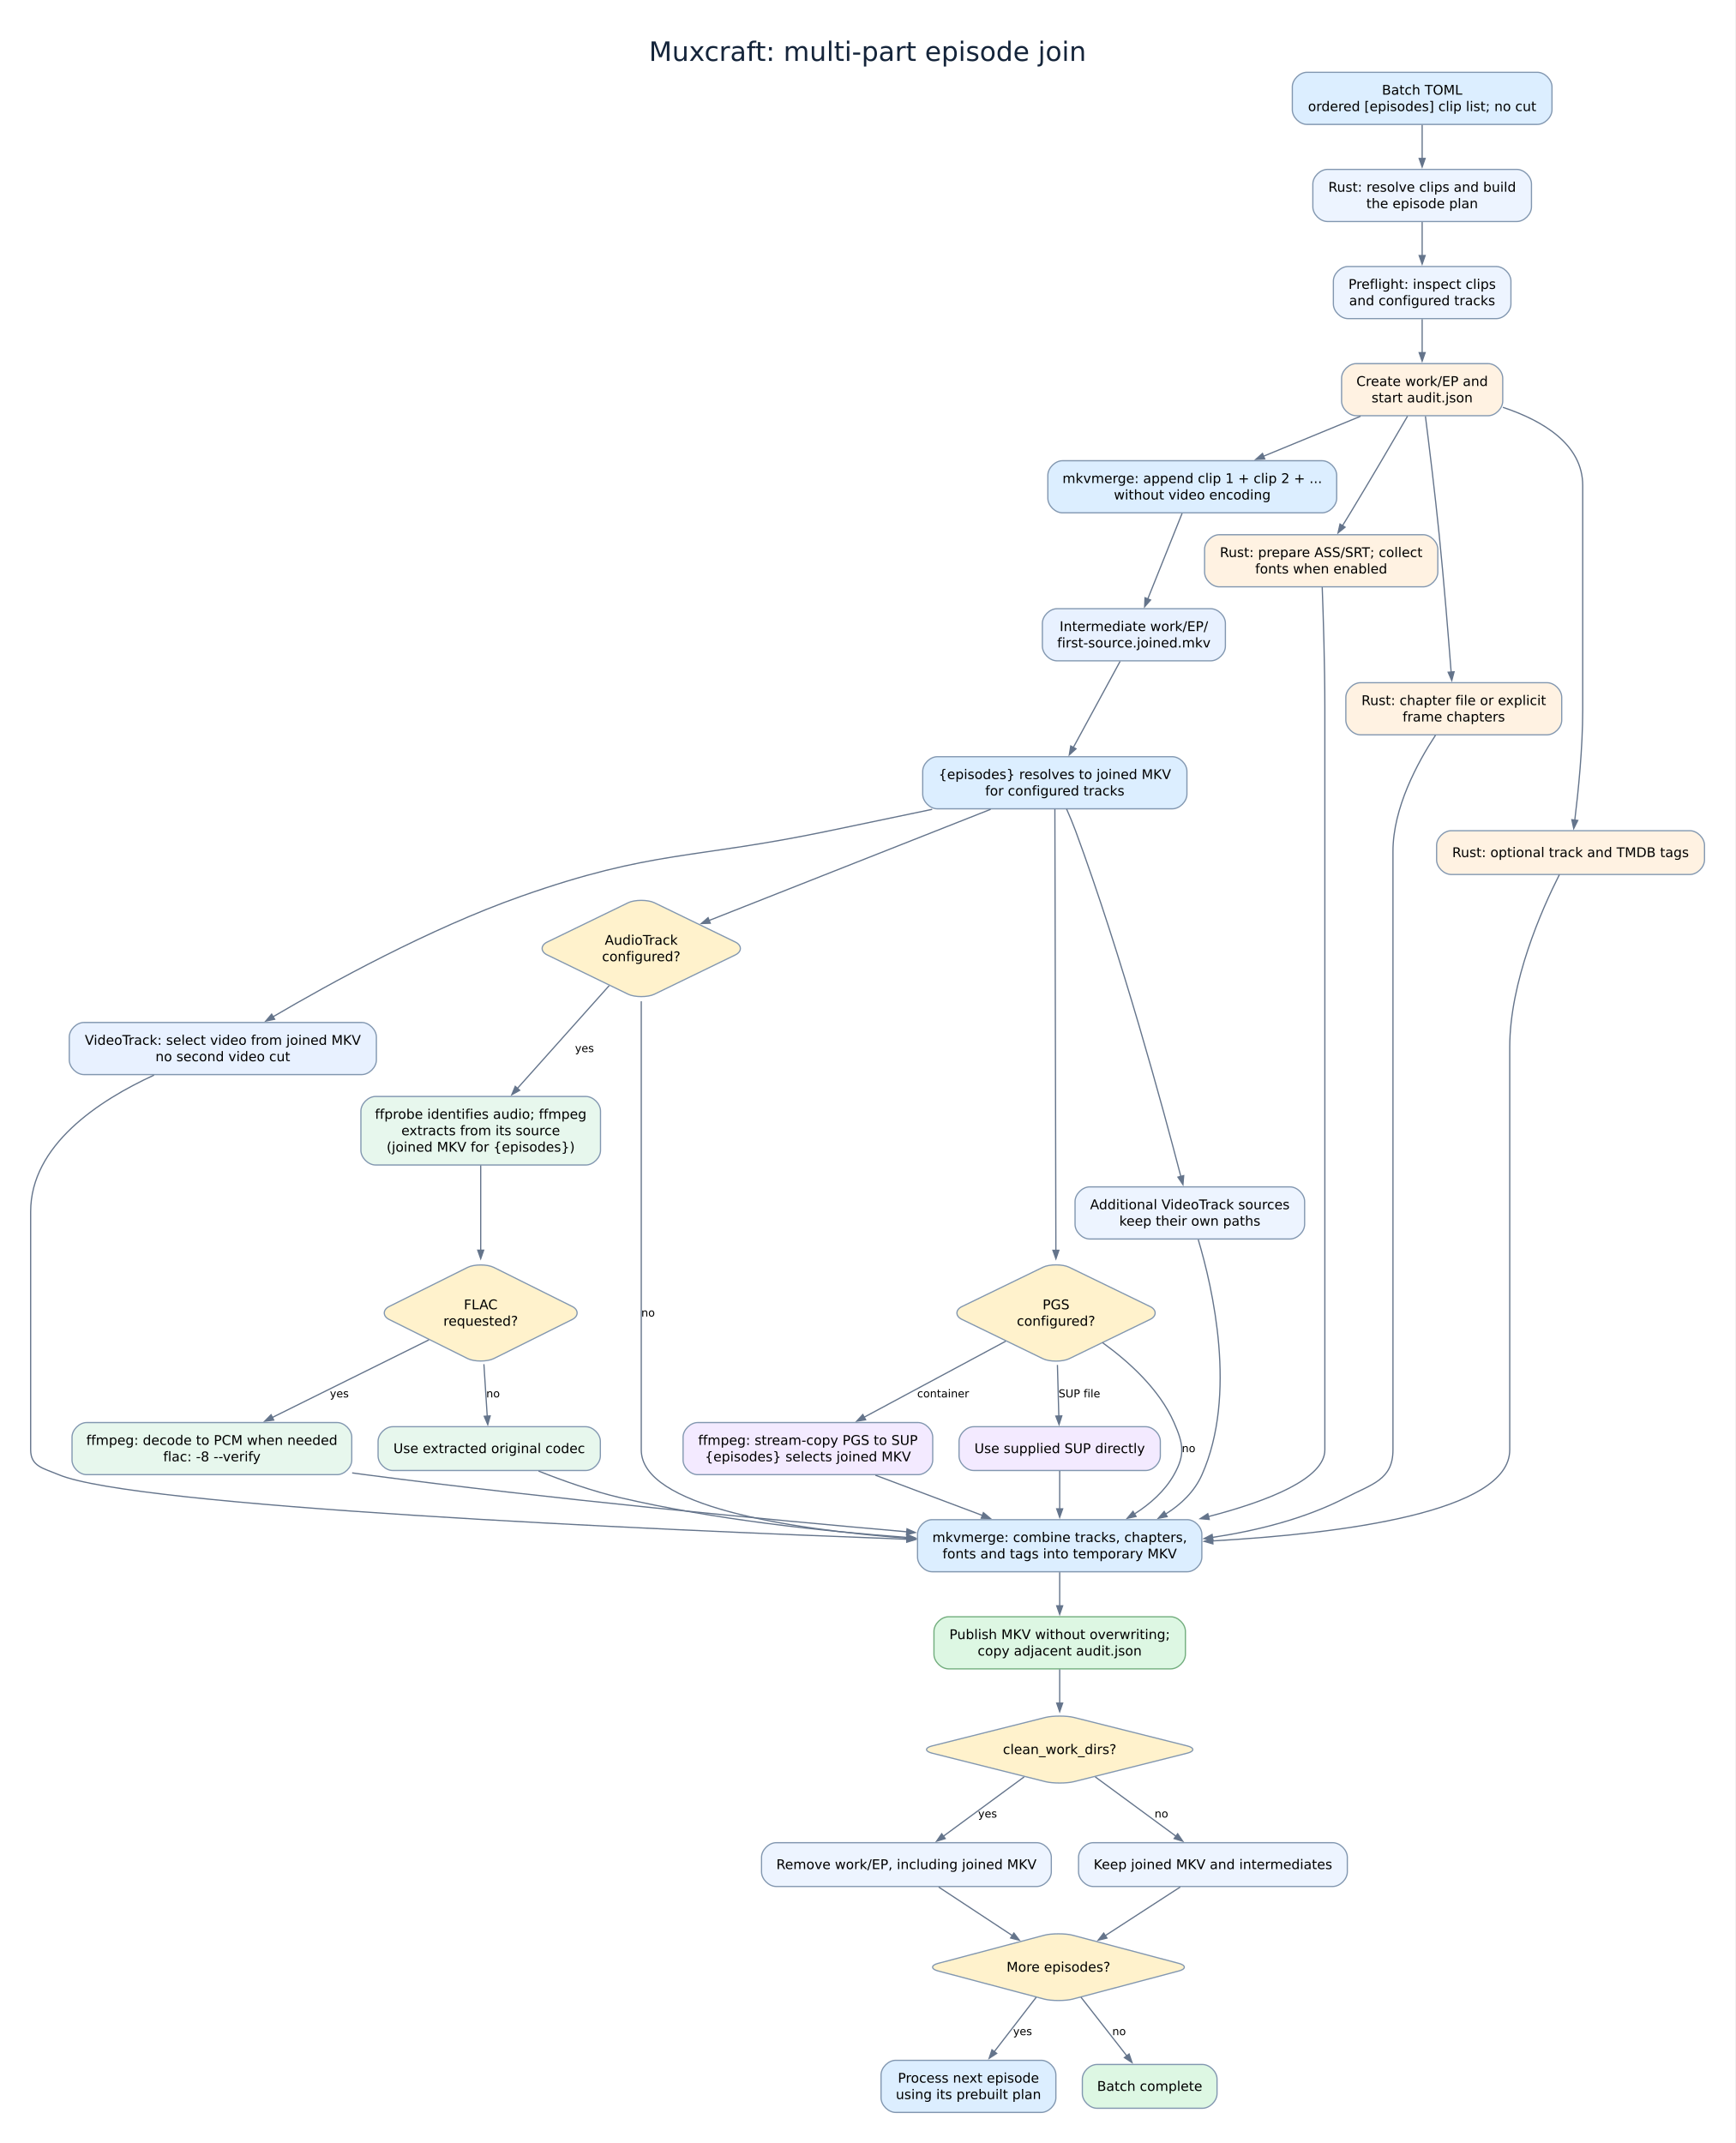
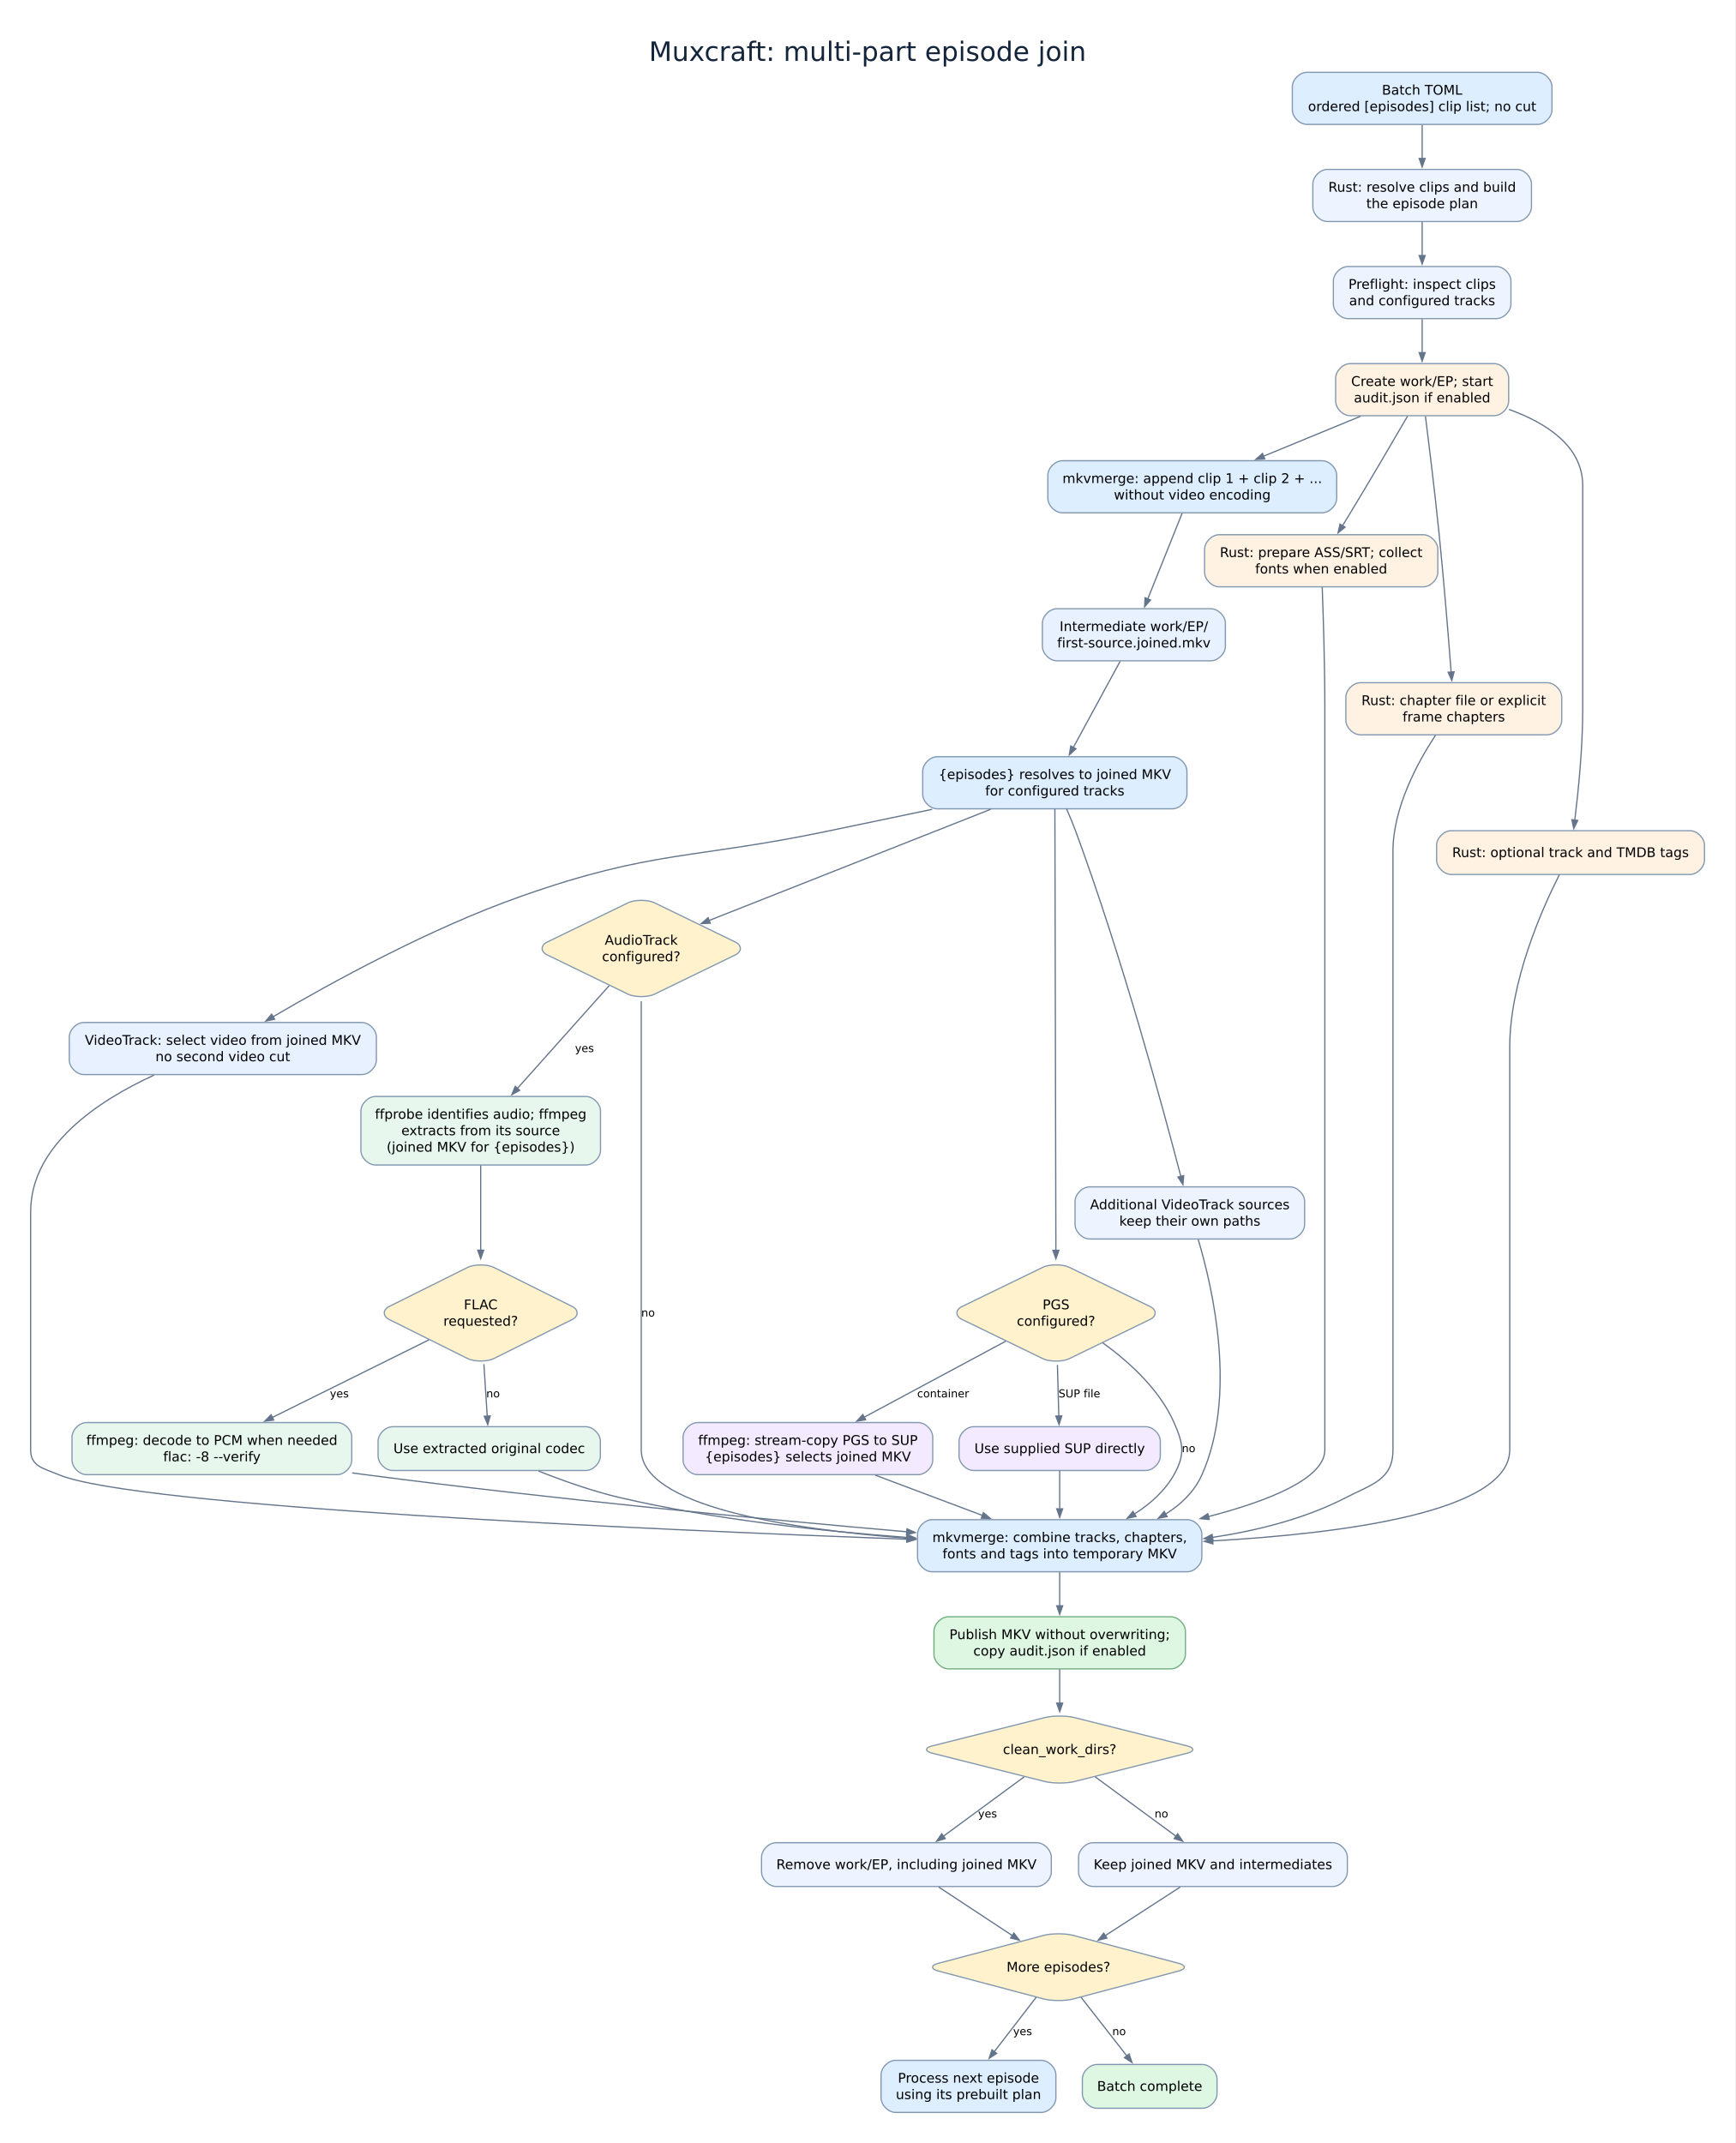
<svg xmlns="http://www.w3.org/2000/svg" width="1427pt" height="1762pt" viewBox="0.00 0.00 1427.00 1762.00">
  <g id="graph0" class="graph" transform="scale(1 1) rotate(0) translate(25.2 1736.86)">
    <polygon fill="white" stroke="none" points="-25.2,25.2 -25.2,-1736.86 1401.32,-1736.86 1401.32,25.2 -25.2,25.2" />
    <text xml:space="preserve" text-anchor="middle" x="688.06" y="-1686.76" font-family="DejaVu Sans" font-size="22.00" fill="#14243a">Muxcraft: multi-part episode join</text>
    <g id="node1" class="node">
      <path fill="#dceeff" stroke="#8297b0" d="M1238.74,-1677.41C1238.74,-1677.41 1049.26,-1677.41 1049.26,-1677.41 1043.26,-1677.41 1037.26,-1671.41 1037.26,-1665.41 1037.26,-1665.41 1037.26,-1646.57 1037.26,-1646.57 1037.26,-1640.57 1043.26,-1634.57 1049.26,-1634.57 1049.26,-1634.57 1238.74,-1634.57 1238.74,-1634.57 1244.74,-1634.57 1250.74,-1640.57 1250.74,-1646.57 1250.74,-1646.57 1250.74,-1665.41 1250.74,-1665.41 1250.74,-1671.41 1244.74,-1677.41 1238.74,-1677.41" />
      <text xml:space="preserve" text-anchor="middle" x="1144" y="-1659.04" font-family="DejaVu Sans" font-size="11.00">Batch TOML</text>
      <text xml:space="preserve" text-anchor="middle" x="1144" y="-1645.54" font-family="DejaVu Sans" font-size="11.00">ordered [episodes] clip list; no cut</text>
    </g>
    <g id="node2" class="node">
      <path fill="#edf4ff" stroke="#8297b0" d="M1221.87,-1597.57C1221.87,-1597.57 1066.13,-1597.57 1066.13,-1597.57 1060.13,-1597.57 1054.13,-1591.57 1054.13,-1585.57 1054.13,-1585.57 1054.13,-1566.73 1054.13,-1566.73 1054.13,-1560.73 1060.13,-1554.73 1066.13,-1554.73 1066.13,-1554.73 1221.87,-1554.73 1221.87,-1554.73 1227.87,-1554.73 1233.87,-1560.73 1233.87,-1566.73 1233.87,-1566.73 1233.87,-1585.57 1233.87,-1585.57 1233.87,-1591.57 1227.87,-1597.57 1221.87,-1597.57" />
      <text xml:space="preserve" text-anchor="middle" x="1144" y="-1579.2" font-family="DejaVu Sans" font-size="11.00">Rust: resolve clips and build</text>
      <text xml:space="preserve" text-anchor="middle" x="1144" y="-1565.7" font-family="DejaVu Sans" font-size="11.00">the episode plan</text>
    </g>
    <g id="edge1" class="edge">
      <path fill="none" stroke="#64748b" d="M1144,-1634.13C1144,-1625.67 1144,-1615.74 1144,-1606.56" />
      <polygon fill="#64748b" stroke="#64748b" points="1146.45,-1606.58 1144,-1599.58 1141.55,-1606.58 1146.45,-1606.58" />
    </g>
    <g id="node3" class="node">
      <path fill="#edf4ff" stroke="#8297b0" d="M1204.99,-1517.73C1204.99,-1517.73 1083.01,-1517.73 1083.01,-1517.73 1077.01,-1517.73 1071.01,-1511.73 1071.01,-1505.73 1071.01,-1505.73 1071.01,-1486.89 1071.01,-1486.89 1071.01,-1480.89 1077.01,-1474.89 1083.01,-1474.89 1083.01,-1474.89 1204.99,-1474.89 1204.99,-1474.89 1210.99,-1474.89 1216.99,-1480.89 1216.99,-1486.89 1216.99,-1486.89 1216.99,-1505.73 1216.99,-1505.73 1216.99,-1511.73 1210.99,-1517.73 1204.99,-1517.73" />
      <text xml:space="preserve" text-anchor="middle" x="1144" y="-1499.36" font-family="DejaVu Sans" font-size="11.00">Preflight: inspect clips</text>
      <text xml:space="preserve" text-anchor="middle" x="1144" y="-1485.86" font-family="DejaVu Sans" font-size="11.00">and configured tracks</text>
    </g>
    <g id="edge2" class="edge">
      <path fill="none" stroke="#64748b" d="M1144,-1554.29C1144,-1545.83 1144,-1535.9 1144,-1526.72" />
      <polygon fill="#64748b" stroke="#64748b" points="1146.45,-1526.74 1144,-1519.74 1141.55,-1526.74 1146.45,-1526.74" />
    </g>
    <g id="node4" class="node">
-       <path fill="#fff2e2" stroke="#8297b0" d="M1198.24,-1437.89C1198.24,-1437.89 1089.76,-1437.89 1089.76,-1437.89 1083.76,-1437.89 1077.76,-1431.89 1077.76,-1425.89 1077.76,-1425.89 1077.76,-1407.05 1077.76,-1407.05 1077.76,-1401.05 1083.76,-1395.05 1089.76,-1395.05 1089.76,-1395.05 1198.24,-1395.05 1198.24,-1395.05 1204.24,-1395.05 1210.24,-1401.05 1210.24,-1407.05 1210.24,-1407.05 1210.24,-1425.89 1210.24,-1425.89 1210.24,-1431.89 1204.24,-1437.89 1198.24,-1437.89" />
-       <text xml:space="preserve" text-anchor="middle" x="1144" y="-1419.52" font-family="DejaVu Sans" font-size="11.00">Create work/EP and</text>
-       <text xml:space="preserve" text-anchor="middle" x="1144" y="-1406.02" font-family="DejaVu Sans" font-size="11.00">start audit.json</text>
+       <path fill="#fff2e2" stroke="#8297b0" d="M1203.12,-1437.89C1203.12,-1437.89 1084.88,-1437.89 1084.88,-1437.89 1078.88,-1437.89 1072.88,-1431.89 1072.88,-1425.89 1072.88,-1425.89 1072.88,-1407.05 1072.88,-1407.05 1072.88,-1401.05 1078.88,-1395.05 1084.88,-1395.05 1084.88,-1395.05 1203.12,-1395.05 1203.12,-1395.05 1209.12,-1395.05 1215.12,-1401.05 1215.12,-1407.05 1215.12,-1407.05 1215.12,-1425.89 1215.12,-1425.89 1215.12,-1431.89 1209.12,-1437.89 1203.12,-1437.89" />
+       <text xml:space="preserve" text-anchor="middle" x="1144" y="-1419.52" font-family="DejaVu Sans" font-size="11.00">Create work/EP; start</text>
+       <text xml:space="preserve" text-anchor="middle" x="1144" y="-1406.02" font-family="DejaVu Sans" font-size="11.00">audit.json if enabled</text>
    </g>
    <g id="edge3" class="edge">
      <path fill="none" stroke="#64748b" d="M1144,-1474.45C1144,-1465.99 1144,-1456.06 1144,-1446.88" />
      <polygon fill="#64748b" stroke="#64748b" points="1146.45,-1446.9 1144,-1439.9 1141.55,-1446.9 1146.45,-1446.9" />
    </g>
    <g id="node5" class="node">
      <path fill="#dceeff" stroke="#8297b0" d="M1061.74,-1358.05C1061.74,-1358.05 848.26,-1358.05 848.26,-1358.05 842.26,-1358.05 836.26,-1352.05 836.26,-1346.05 836.26,-1346.05 836.26,-1327.21 836.26,-1327.21 836.26,-1321.21 842.26,-1315.21 848.26,-1315.21 848.26,-1315.21 1061.74,-1315.21 1061.74,-1315.21 1067.74,-1315.21 1073.74,-1321.21 1073.74,-1327.21 1073.74,-1327.21 1073.74,-1346.05 1073.74,-1346.05 1073.74,-1352.05 1067.74,-1358.05 1061.74,-1358.05" />
      <text xml:space="preserve" text-anchor="middle" x="955" y="-1339.68" font-family="DejaVu Sans" font-size="11.00">mkvmerge: append clip 1 + clip 2 + ...</text>
      <text xml:space="preserve" text-anchor="middle" x="955" y="-1326.18" font-family="DejaVu Sans" font-size="11.00">without video encoding</text>
    </g>
    <g id="edge4" class="edge">
      <path fill="none" stroke="#64748b" d="M1093.35,-1394.61C1068.78,-1384.49 1039.12,-1372.27 1013.57,-1361.75" />
      <polygon fill="#64748b" stroke="#64748b" points="1014.59,-1359.52 1007.19,-1359.12 1012.73,-1364.05 1014.59,-1359.52" />
    </g>
    <g id="node18" class="node">
      <path fill="#fff2e2" stroke="#8297b0" d="M1144.87,-1297.21C1144.87,-1297.21 977.13,-1297.21 977.13,-1297.21 971.13,-1297.21 965.13,-1291.21 965.13,-1285.21 965.13,-1285.21 965.13,-1266.37 965.13,-1266.37 965.13,-1260.37 971.13,-1254.37 977.13,-1254.37 977.13,-1254.37 1144.87,-1254.37 1144.87,-1254.37 1150.87,-1254.37 1156.87,-1260.37 1156.87,-1266.37 1156.87,-1266.37 1156.87,-1285.21 1156.87,-1285.21 1156.87,-1291.21 1150.87,-1297.21 1144.87,-1297.21" />
      <text xml:space="preserve" text-anchor="middle" x="1061" y="-1278.84" font-family="DejaVu Sans" font-size="11.00">Rust: prepare ASS/SRT; collect</text>
      <text xml:space="preserve" text-anchor="middle" x="1061" y="-1265.34" font-family="DejaVu Sans" font-size="11.00">fonts when enabled</text>
    </g>
    <g id="edge17" class="edge">
      <path fill="none" stroke="#64748b" d="M1131.96,-1394.64C1120.14,-1374.29 1101.55,-1342.5 1085,-1315.21 1082.92,-1311.78 1080.71,-1308.18 1078.51,-1304.63" />
      <polygon fill="#64748b" stroke="#64748b" points="1080.63,-1303.4 1074.85,-1298.75 1076.47,-1305.99 1080.63,-1303.4" />
    </g>
    <g id="node19" class="node">
      <path fill="#fff2e2" stroke="#8297b0" d="M1246.74,-1175.53C1246.74,-1175.53 1093.26,-1175.53 1093.26,-1175.53 1087.26,-1175.53 1081.26,-1169.53 1081.26,-1163.53 1081.26,-1163.53 1081.26,-1144.69 1081.26,-1144.69 1081.26,-1138.69 1087.26,-1132.69 1093.26,-1132.69 1093.26,-1132.69 1246.74,-1132.69 1246.74,-1132.69 1252.74,-1132.69 1258.74,-1138.69 1258.74,-1144.69 1258.74,-1144.69 1258.74,-1163.53 1258.74,-1163.53 1258.74,-1169.53 1252.74,-1175.53 1246.74,-1175.53" />
      <text xml:space="preserve" text-anchor="middle" x="1170" y="-1157.16" font-family="DejaVu Sans" font-size="11.00">Rust: chapter file or explicit</text>
      <text xml:space="preserve" text-anchor="middle" x="1170" y="-1143.66" font-family="DejaVu Sans" font-size="11.00">frame chapters</text>
    </g>
    <g id="edge18" class="edge">
      <path fill="none" stroke="#64748b" d="M1146.69,-1394.56C1149.68,-1370.94 1154.54,-1331.35 1158,-1297.21 1161.96,-1258.15 1165.62,-1212.95 1167.83,-1184.21" />
      <polygon fill="#64748b" stroke="#64748b" points="1170.26,-1184.51 1168.35,-1177.35 1165.38,-1184.14 1170.26,-1184.51" />
    </g>
    <g id="node20" class="node">
      <path fill="#fff2e2" stroke="#8297b0" d="M1364.12,-1053.85C1364.12,-1053.85 1167.88,-1053.85 1167.88,-1053.85 1161.88,-1053.85 1155.88,-1047.85 1155.88,-1041.85 1155.88,-1041.85 1155.88,-1029.85 1155.88,-1029.85 1155.88,-1023.85 1161.88,-1017.85 1167.88,-1017.85 1167.88,-1017.85 1364.12,-1017.85 1364.12,-1017.85 1370.12,-1017.85 1376.12,-1023.85 1376.12,-1029.85 1376.12,-1029.85 1376.12,-1041.85 1376.12,-1041.85 1376.12,-1047.85 1370.12,-1053.85 1364.12,-1053.85" />
      <text xml:space="preserve" text-anchor="middle" x="1266" y="-1032.15" font-family="DejaVu Sans" font-size="11.00">Rust: optional track and TMDB tags</text>
    </g>
    <g id="edge19" class="edge">
-       <path fill="none" stroke="#64748b" d="M1210.39,-1401.96C1243.26,-1390.99 1276,-1371.55 1276,-1337.63 1276,-1337.63 1276,-1337.63 1276,-1153.11 1276,-1121.85 1272.37,-1086.04 1269.48,-1062.52" />
+       <path fill="none" stroke="#64748b" d="M1215.41,-1400.22C1246.51,-1388.97 1276,-1369.82 1276,-1337.63 1276,-1337.63 1276,-1337.63 1276,-1153.11 1276,-1121.85 1272.37,-1086.04 1269.48,-1062.52" />
      <polygon fill="#64748b" stroke="#64748b" points="1271.92,-1062.28 1268.61,-1055.64 1267.06,-1062.9 1271.92,-1062.28" />
    </g>
    <g id="node6" class="node">
      <path fill="#e8f1ff" stroke="#8297b0" d="M970.24,-1236.37C970.24,-1236.37 843.76,-1236.37 843.76,-1236.37 837.76,-1236.37 831.76,-1230.37 831.76,-1224.37 831.76,-1224.37 831.76,-1205.53 831.76,-1205.53 831.76,-1199.53 837.76,-1193.53 843.76,-1193.53 843.76,-1193.53 970.24,-1193.53 970.24,-1193.53 976.24,-1193.53 982.24,-1199.53 982.24,-1205.53 982.24,-1205.53 982.24,-1224.37 982.24,-1224.37 982.24,-1230.37 976.24,-1236.37 970.24,-1236.37" />
      <text xml:space="preserve" text-anchor="middle" x="907" y="-1218" font-family="DejaVu Sans" font-size="11.00">Intermediate work/EP/</text>
      <text xml:space="preserve" text-anchor="middle" x="907" y="-1204.5" font-family="DejaVu Sans" font-size="11.00">first-source.joined.mkv</text>
    </g>
    <g id="edge5" class="edge">
      <path fill="none" stroke="#64748b" d="M946.64,-1314.78C938.83,-1295.31 927.1,-1266.06 918.43,-1244.44" />
      <polygon fill="#64748b" stroke="#64748b" points="920.71,-1243.55 915.83,-1237.96 916.16,-1245.37 920.71,-1243.55" />
    </g>
    <g id="node7" class="node">
      <path fill="#dceeff" stroke="#8297b0" d="M938.62,-1114.69C938.62,-1114.69 745.38,-1114.69 745.38,-1114.69 739.38,-1114.69 733.38,-1108.69 733.38,-1102.69 733.38,-1102.69 733.38,-1083.85 733.38,-1083.85 733.38,-1077.85 739.38,-1071.85 745.38,-1071.85 745.38,-1071.85 938.62,-1071.85 938.62,-1071.85 944.62,-1071.85 950.62,-1077.85 950.62,-1083.85 950.62,-1083.85 950.62,-1102.69 950.62,-1102.69 950.62,-1108.69 944.62,-1114.69 938.62,-1114.69" />
      <text xml:space="preserve" text-anchor="middle" x="842" y="-1096.32" font-family="DejaVu Sans" font-size="11.00">{episodes} resolves to joined MKV</text>
      <text xml:space="preserve" text-anchor="middle" x="842" y="-1082.82" font-family="DejaVu Sans" font-size="11.00">for configured tracks</text>
    </g>
    <g id="edge6" class="edge">
      <path fill="none" stroke="#64748b" d="M895.68,-1193.1C885.01,-1173.45 868.94,-1143.87 857.16,-1122.19" />
      <polygon fill="#64748b" stroke="#64748b" points="859.41,-1121.19 853.91,-1116.21 855.1,-1123.53 859.41,-1121.19" />
    </g>
    <g id="node8" class="node">
      <path fill="#e8f1ff" stroke="#8297b0" d="M272.24,-896.17C272.24,-896.17 43.76,-896.17 43.76,-896.17 37.76,-896.17 31.76,-890.17 31.76,-884.17 31.76,-884.17 31.76,-865.33 31.76,-865.33 31.76,-859.33 37.76,-853.33 43.76,-853.33 43.76,-853.33 272.24,-853.33 272.24,-853.33 278.24,-853.33 284.24,-859.33 284.24,-865.33 284.24,-865.33 284.24,-884.17 284.24,-884.17 284.24,-890.17 278.24,-896.17 272.24,-896.17" />
      <text xml:space="preserve" text-anchor="middle" x="158" y="-877.8" font-family="DejaVu Sans" font-size="11.00">VideoTrack: select video from joined MKV</text>
      <text xml:space="preserve" text-anchor="middle" x="158" y="-864.3" font-family="DejaVu Sans" font-size="11.00">no second video cut</text>
    </g>
    <g id="edge7" class="edge">
      <path fill="none" stroke="#64748b" d="M741.17,-1071.42C713.85,-1065.75 684.29,-1059.58 657,-1053.85 544.05,-1030.12 511.84,-1038.25 403,-999.85 327.94,-973.37 246.6,-928.66 199.08,-900.75" />
      <polygon fill="#64748b" stroke="#64748b" points="200.61,-898.81 193.34,-897.36 198.12,-903.03 200.61,-898.81" />
    </g>
    <g id="node9" class="node">
      <path fill="#fff2cc" stroke="#8297b0" d="M491.21,-994.61C491.21,-994.61 424.56,-962.25 424.56,-962.25 419.17,-959.63 419.17,-954.39 424.56,-951.77 424.56,-951.77 491.21,-919.41 491.21,-919.41 496.6,-916.79 507.4,-916.79 512.79,-919.41 512.79,-919.41 579.44,-951.77 579.44,-951.77 584.83,-954.39 584.83,-959.63 579.44,-962.25 579.44,-962.25 512.79,-994.61 512.79,-994.61 507.4,-997.23 496.6,-997.23 491.21,-994.61" />
      <text xml:space="preserve" text-anchor="middle" x="502" y="-960.06" font-family="DejaVu Sans" font-size="11.00">AudioTrack</text>
      <text xml:space="preserve" text-anchor="middle" x="502" y="-946.56" font-family="DejaVu Sans" font-size="11.00">configured?</text>
    </g>
    <g id="edge8" class="edge">
      <path fill="none" stroke="#64748b" d="M789.25,-1071.44C726.34,-1046.6 621.65,-1005.26 557.54,-979.94" />
      <polygon fill="#64748b" stroke="#64748b" points="558.74,-977.78 551.33,-977.49 556.94,-982.34 558.74,-977.78" />
    </g>
    <g id="node14" class="node">
      <path fill="#fff2cc" stroke="#8297b0" d="M832.21,-694.91C832.21,-694.91 765.56,-662.55 765.56,-662.55 760.17,-659.93 760.17,-654.69 765.56,-652.07 765.56,-652.07 832.21,-619.71 832.21,-619.71 837.6,-617.09 848.4,-617.09 853.79,-619.71 853.79,-619.71 920.44,-652.07 920.44,-652.07 925.83,-654.69 925.83,-659.93 920.44,-662.55 920.44,-662.55 853.79,-694.91 853.79,-694.91 848.4,-697.53 837.6,-697.53 832.21,-694.91" />
      <text xml:space="preserve" text-anchor="middle" x="843" y="-660.36" font-family="DejaVu Sans" font-size="11.00">PGS</text>
      <text xml:space="preserve" text-anchor="middle" x="843" y="-646.86" font-family="DejaVu Sans" font-size="11.00">configured?</text>
    </g>
    <g id="edge13" class="edge">
      <path fill="none" stroke="#64748b" d="M842.05,-1071.63C842.2,-1006.47 842.66,-803.84 842.88,-708.66" />
      <polygon fill="#64748b" stroke="#64748b" points="845.33,-708.86 842.9,-701.86 840.43,-708.85 845.33,-708.86" />
    </g>
    <g id="node17" class="node">
      <path fill="#edf4ff" stroke="#8297b0" d="M1035.37,-760.99C1035.37,-760.99 870.63,-760.99 870.63,-760.99 864.63,-760.99 858.63,-754.99 858.63,-748.99 858.63,-748.99 858.63,-730.15 858.63,-730.15 858.63,-724.15 864.63,-718.15 870.63,-718.15 870.63,-718.15 1035.37,-718.15 1035.37,-718.15 1041.37,-718.15 1047.37,-724.15 1047.37,-730.15 1047.37,-730.15 1047.37,-748.99 1047.37,-748.99 1047.37,-754.99 1041.37,-760.99 1035.37,-760.99" />
      <text xml:space="preserve" text-anchor="middle" x="953" y="-742.62" font-family="DejaVu Sans" font-size="11.00">Additional VideoTrack sources</text>
      <text xml:space="preserve" text-anchor="middle" x="953" y="-729.12" font-family="DejaVu Sans" font-size="11.00">keep their own paths</text>
    </g>
    <g id="edge16" class="edge">
      <path fill="none" stroke="#64748b" d="M851.66,-1071.73C854.19,-1066 856.83,-1059.73 859,-1053.85 897.01,-951.01 931.16,-825.08 945.65,-769.4" />
      <polygon fill="#64748b" stroke="#64748b" points="947.96,-770.25 947.34,-762.86 943.21,-769.02 947.96,-770.25" />
    </g>
    <g id="node21" class="node">
      <path fill="#dceeff" stroke="#8297b0" d="M950.87,-487.38C950.87,-487.38 741.13,-487.38 741.13,-487.38 735.13,-487.38 729.13,-481.38 729.13,-475.38 729.13,-475.38 729.13,-456.54 729.13,-456.54 729.13,-450.54 735.13,-444.54 741.13,-444.54 741.13,-444.54 950.87,-444.54 950.87,-444.54 956.87,-444.54 962.87,-450.54 962.87,-456.54 962.87,-456.54 962.87,-475.38 962.87,-475.38 962.87,-481.38 956.87,-487.38 950.87,-487.38" />
      <text xml:space="preserve" text-anchor="middle" x="846" y="-469.01" font-family="DejaVu Sans" font-size="11.00">mkvmerge: combine tracks, chapters,</text>
      <text xml:space="preserve" text-anchor="middle" x="846" y="-455.51" font-family="DejaVu Sans" font-size="11.00">fonts and tags into temporary MKV</text>
    </g>
    <g id="edge20" class="edge">
      <path fill="none" stroke="#64748b" d="M101.4,-852.87C56.07,-832.07 0,-795.28 0,-740.57 0,-740.57 0,-740.57 0,-544.8 0,-531.13 10.4,-529.68 23,-524.38 85.5,-498.11 505.77,-479.29 720.39,-471.27" />
      <polygon fill="#64748b" stroke="#64748b" points="720.46,-473.72 727.36,-471.01 720.28,-468.82 720.46,-473.72" />
    </g>
    <g id="node10" class="node">
      <path fill="#e7f7ed" stroke="#8297b0" d="M456.49,-835.33C456.49,-835.33 283.51,-835.33 283.51,-835.33 277.51,-835.33 271.51,-829.33 271.51,-823.33 271.51,-823.33 271.51,-790.99 271.51,-790.99 271.51,-784.99 277.51,-778.99 283.51,-778.99 283.51,-778.99 456.49,-778.99 456.49,-778.99 462.49,-778.99 468.49,-784.99 468.49,-790.99 468.49,-790.99 468.49,-823.33 468.49,-823.33 468.49,-829.33 462.49,-835.33 456.49,-835.33" />
      <text xml:space="preserve" text-anchor="middle" x="370" y="-816.96" font-family="DejaVu Sans" font-size="11.00">ffprobe identifies audio; ffmpeg</text>
      <text xml:space="preserve" text-anchor="middle" x="370" y="-803.46" font-family="DejaVu Sans" font-size="11.00">extracts from its source</text>
      <text xml:space="preserve" text-anchor="middle" x="370" y="-789.96" font-family="DejaVu Sans" font-size="11.00">(joined MKV for {episodes})</text>
    </g>
    <g id="edge9" class="edge">
      <path fill="none" stroke="#64748b" d="M475.61,-926.45C453.83,-902.05 422.92,-867.43 400.16,-841.95" />
      <polygon fill="#64748b" stroke="#64748b" points="402.06,-840.39 395.57,-836.8 398.41,-843.66 402.06,-840.39" />
      <text xml:space="preserve" text-anchor="middle" x="455.32" y="-871.83" font-family="DejaVu Sans" font-size="9.00">yes</text>
    </g>
    <g id="edge21" class="edge">
      <path fill="none" stroke="#64748b" d="M502,-913.63C502,-884.07 502,-843.71 502,-808.16 502,-808.16 502,-808.16 502,-544.8 502,-498.42 622.46,-479.67 720.82,-472.1" />
      <polygon fill="#64748b" stroke="#64748b" points="720.75,-474.56 727.55,-471.6 720.39,-469.67 720.75,-474.56" />
      <text xml:space="preserve" text-anchor="middle" x="507.62" y="-654.39" font-family="DejaVu Sans" font-size="9.00">no</text>
    </g>
    <g id="node11" class="node">
      <path fill="#fff2cc" stroke="#8297b0" d="M359.26,-694.8C359.26,-694.8 294.76,-662.66 294.76,-662.66 289.39,-659.99 289.39,-654.63 294.76,-651.96 294.76,-651.96 359.26,-619.82 359.26,-619.82 364.63,-617.15 375.37,-617.15 380.74,-619.82 380.74,-619.82 445.24,-651.96 445.24,-651.96 450.61,-654.63 450.61,-659.99 445.24,-662.66 445.24,-662.66 380.74,-694.8 380.74,-694.8 375.37,-697.47 364.63,-697.47 359.26,-694.8" />
      <text xml:space="preserve" text-anchor="middle" x="370" y="-660.36" font-family="DejaVu Sans" font-size="11.00">FLAC</text>
      <text xml:space="preserve" text-anchor="middle" x="370" y="-646.86" font-family="DejaVu Sans" font-size="11.00">requested?</text>
    </g>
    <g id="edge10" class="edge">
      <path fill="none" stroke="#64748b" d="M370,-778.7C370,-759.14 370,-732.28 370,-708.89" />
      <polygon fill="#64748b" stroke="#64748b" points="372.45,-708.96 370,-701.96 367.55,-708.97 372.45,-708.96" />
    </g>
    <g id="node12" class="node">
      <path fill="#e7f7ed" stroke="#8297b0" d="M251.99,-567.22C251.99,-567.22 46.01,-567.22 46.01,-567.22 40.01,-567.22 34.01,-561.22 34.01,-555.22 34.01,-555.22 34.01,-536.38 34.01,-536.38 34.01,-530.38 40.01,-524.38 46.01,-524.38 46.01,-524.38 251.99,-524.38 251.99,-524.38 257.99,-524.38 263.99,-530.38 263.99,-536.38 263.99,-536.38 263.99,-555.22 263.99,-555.22 263.99,-561.22 257.99,-567.22 251.99,-567.22" />
      <text xml:space="preserve" text-anchor="middle" x="149" y="-548.85" font-family="DejaVu Sans" font-size="11.00">ffmpeg: decode to PCM when needed</text>
      <text xml:space="preserve" text-anchor="middle" x="149" y="-535.35" font-family="DejaVu Sans" font-size="11.00">flac: -8 --verify</text>
    </g>
    <g id="edge11" class="edge">
      <path fill="none" stroke="#64748b" d="M327.39,-635.2C290.58,-616.96 237.37,-590.59 198.65,-571.4" />
      <polygon fill="#64748b" stroke="#64748b" points="199.82,-569.25 192.46,-568.34 197.65,-573.64 199.82,-569.25" />
      <text xml:space="preserve" text-anchor="middle" x="253.77" y="-587.92" font-family="DejaVu Sans" font-size="9.00">yes</text>
    </g>
    <g id="node13" class="node">
      <path fill="#e7f7ed" stroke="#8297b0" d="M456.37,-563.8C456.37,-563.8 297.63,-563.8 297.63,-563.8 291.63,-563.8 285.63,-557.8 285.63,-551.8 285.63,-551.8 285.63,-539.8 285.63,-539.8 285.63,-533.8 291.63,-527.8 297.63,-527.8 297.63,-527.8 456.37,-527.8 456.37,-527.8 462.37,-527.8 468.37,-533.8 468.37,-539.8 468.37,-539.8 468.37,-551.8 468.37,-551.8 468.37,-557.8 462.37,-563.8 456.37,-563.8" />
      <text xml:space="preserve" text-anchor="middle" x="377" y="-542.1" font-family="DejaVu Sans" font-size="11.00">Use extracted original codec</text>
    </g>
    <g id="edge12" class="edge">
      <path fill="none" stroke="#64748b" d="M372.63,-615.22C373.55,-600.82 374.55,-585.08 375.37,-572.32" />
      <polygon fill="#64748b" stroke="#64748b" points="377.8,-572.68 375.8,-565.54 372.91,-572.37 377.8,-572.68" />
      <text xml:space="preserve" text-anchor="middle" x="380.16" y="-587.92" font-family="DejaVu Sans" font-size="9.00">no</text>
    </g>
    <g id="edge22" class="edge">
      <path fill="none" stroke="#64748b" d="M264.32,-525.83C267.92,-525.32 271.48,-524.84 275,-524.38 427.91,-504.32 604.65,-487.53 720.51,-477.38" />
      <polygon fill="#64748b" stroke="#64748b" points="720.48,-479.85 727.24,-476.8 720.05,-474.96 720.48,-479.85" />
    </g>
    <g id="edge23" class="edge">
      <path fill="none" stroke="#64748b" d="M417.57,-527.33C437.53,-519.42 462.15,-510.68 485,-505.38 562.14,-487.48 650.52,-477.9 720.52,-472.78" />
      <polygon fill="#64748b" stroke="#64748b" points="720.65,-475.22 727.45,-472.28 720.3,-470.34 720.65,-475.22" />
    </g>
    <g id="node15" class="node">
      <path fill="#f3eaff" stroke="#8297b0" d="M729.62,-567.22C729.62,-567.22 548.38,-567.22 548.38,-567.22 542.38,-567.22 536.38,-561.22 536.38,-555.22 536.38,-555.22 536.38,-536.38 536.38,-536.38 536.38,-530.38 542.38,-524.38 548.38,-524.38 548.38,-524.38 729.62,-524.38 729.62,-524.38 735.62,-524.38 741.62,-530.38 741.62,-536.38 741.62,-536.38 741.62,-555.22 741.62,-555.22 741.62,-561.22 735.62,-567.22 729.62,-567.22" />
      <text xml:space="preserve" text-anchor="middle" x="639" y="-548.85" font-family="DejaVu Sans" font-size="11.00">ffmpeg: stream-copy PGS to SUP</text>
      <text xml:space="preserve" text-anchor="middle" x="639" y="-535.35" font-family="DejaVu Sans" font-size="11.00">{episodes} selects joined MKV</text>
    </g>
    <g id="edge14" class="edge">
      <path fill="none" stroke="#64748b" d="M801.72,-634.15C767.91,-616 720.12,-590.35 685.08,-571.53" />
      <polygon fill="#64748b" stroke="#64748b" points="686.46,-569.5 679.14,-568.35 684.14,-573.81 686.46,-569.5" />
      <text xml:space="preserve" text-anchor="middle" x="750.16" y="-587.92" font-family="DejaVu Sans" font-size="9.00">container</text>
    </g>
    <g id="node16" class="node">
      <path fill="#f3eaff" stroke="#8297b0" d="M916.74,-563.8C916.74,-563.8 775.26,-563.8 775.26,-563.8 769.26,-563.8 763.26,-557.8 763.26,-551.8 763.26,-551.8 763.26,-539.8 763.26,-539.8 763.26,-533.8 769.26,-527.8 775.26,-527.8 775.26,-527.8 916.74,-527.8 916.74,-527.8 922.74,-527.8 928.74,-533.8 928.74,-539.8 928.74,-539.8 928.74,-551.8 928.74,-551.8 928.74,-557.8 922.74,-563.8 916.74,-563.8" />
      <text xml:space="preserve" text-anchor="middle" x="846" y="-542.1" font-family="DejaVu Sans" font-size="11.00">Use supplied SUP directly</text>
    </g>
    <g id="edge15" class="edge">
      <path fill="none" stroke="#64748b" d="M844.14,-614.6C844.53,-600.35 844.96,-584.86 845.3,-572.29" />
      <polygon fill="#64748b" stroke="#64748b" points="847.74,-572.68 845.48,-565.61 842.84,-572.54 847.74,-572.68" />
      <text xml:space="preserve" text-anchor="middle" x="862.19" y="-587.92" font-family="DejaVu Sans" font-size="9.00">SUP file</text>
    </g>
    <g id="edge24" class="edge">
      <path fill="none" stroke="#64748b" d="M881.18,-632.95C902.83,-617.33 927.95,-594.64 940,-567.22 947.66,-549.79 949.32,-540.99 940,-524.38 932.5,-511.01 920.48,-500.38 907.51,-492.09" />
      <polygon fill="#64748b" stroke="#64748b" points="908.79,-490 901.52,-488.5 906.27,-494.21 908.79,-490" />
      <text xml:space="preserve" text-anchor="middle" x="952.01" y="-542.88" font-family="DejaVu Sans" font-size="9.00">no</text>
    </g>
    <g id="edge25" class="edge">
      <path fill="none" stroke="#64748b" d="M694.47,-523.94C721.62,-513.73 754.43,-501.39 782.57,-490.81" />
      <polygon fill="#64748b" stroke="#64748b" points="783.27,-493.17 788.96,-488.41 781.54,-488.58 783.27,-493.17" />
    </g>
    <g id="edge26" class="edge">
      <path fill="none" stroke="#64748b" d="M846,-527.52C846,-518.27 846,-506.61 846,-496" />
      <polygon fill="#64748b" stroke="#64748b" points="848.45,-496.3 846,-489.3 843.55,-496.3 848.45,-496.3" />
    </g>
    <g id="edge27" class="edge">
      <path fill="none" stroke="#64748b" d="M959.91,-717.66C971.77,-677.98 992.07,-589.88 963,-524.38 956.84,-510.51 945.88,-499.96 933.05,-491.95" />
      <polygon fill="#64748b" stroke="#64748b" points="934.35,-489.88 927.06,-488.51 931.91,-494.13 934.35,-489.88" />
    </g>
    <g id="edge28" class="edge">
      <path fill="none" stroke="#64748b" d="M1061.84,-1254.04C1062.72,-1230.17 1064,-1189.82 1064,-1155.11 1064,-1155.11 1064,-1155.11 1064,-544.8 1064,-521.15 1017.92,-502.79 968.12,-489.86" />
      <polygon fill="#64748b" stroke="#64748b" points="968.96,-487.54 961.57,-488.2 967.76,-492.29 968.96,-487.54" />
    </g>
    <g id="edge29" class="edge">
      <path fill="none" stroke="#64748b" d="M1155,-1132.41C1140.27,-1110 1120,-1072.66 1120,-1036.85 1120,-1036.85 1120,-1036.85 1120,-544.8 1120,-520.15 1102.9,-516.68 1081,-505.38 1047.61,-488.15 1008.32,-478.31 971.51,-472.79" />
      <polygon fill="#64748b" stroke="#64748b" points="971.98,-470.38 964.71,-471.82 971.29,-475.23 971.98,-470.38" />
    </g>
    <g id="edge30" class="edge">
      <path fill="none" stroke="#64748b" d="M1256.83,-1017.75C1242.39,-989.19 1216,-929.6 1216,-875.75 1216,-875.75 1216,-875.75 1216,-544.8 1216,-493.66 1078.93,-475.94 971.65,-469.9" />
      <polygon fill="#64748b" stroke="#64748b" points="971.96,-467.46 964.84,-469.53 971.69,-472.35 971.96,-467.46" />
    </g>
    <g id="node22" class="node">
      <path fill="#ddf7e3" stroke="#72ad7d" d="M937.37,-407.54C937.37,-407.54 754.63,-407.54 754.63,-407.54 748.63,-407.54 742.63,-401.54 742.63,-395.54 742.63,-395.54 742.63,-376.7 742.63,-376.7 742.63,-370.7 748.63,-364.7 754.63,-364.7 754.63,-364.7 937.37,-364.7 937.37,-364.7 943.37,-364.7 949.37,-370.7 949.37,-376.7 949.37,-376.7 949.37,-395.54 949.37,-395.54 949.37,-401.54 943.37,-407.54 937.37,-407.54" />
      <text xml:space="preserve" text-anchor="middle" x="846" y="-389.17" font-family="DejaVu Sans" font-size="11.00">Publish MKV without overwriting;</text>
-       <text xml:space="preserve" text-anchor="middle" x="846" y="-375.67" font-family="DejaVu Sans" font-size="11.00">copy adjacent audit.json</text>
+       <text xml:space="preserve" text-anchor="middle" x="846" y="-375.67" font-family="DejaVu Sans" font-size="11.00">copy audit.json if enabled</text>
    </g>
    <g id="edge31" class="edge">
      <path fill="none" stroke="#64748b" d="M846,-444.1C846,-435.64 846,-425.71 846,-416.53" />
      <polygon fill="#64748b" stroke="#64748b" points="848.45,-416.55 846,-409.55 843.55,-416.55 848.45,-416.55" />
    </g>
    <g id="node23" class="node">
      <path fill="#fff2cc" stroke="#8297b0" d="M834.36,-324.77C834.36,-324.77 740.91,-301.29 740.91,-301.29 735.09,-299.82 735.09,-296.9 740.91,-295.43 740.91,-295.43 834.36,-271.95 834.36,-271.95 840.18,-270.48 851.82,-270.48 857.64,-271.95 857.64,-271.95 951.09,-295.43 951.09,-295.43 956.91,-296.9 956.91,-299.82 951.09,-301.29 951.09,-301.29 857.64,-324.77 857.64,-324.77 851.82,-326.24 840.18,-326.24 834.36,-324.77" />
      <text xml:space="preserve" text-anchor="middle" x="846" y="-294.66" font-family="DejaVu Sans" font-size="11.00">clean_work_dirs?</text>
    </g>
    <g id="edge32" class="edge">
      <path fill="none" stroke="#64748b" d="M846,-364.36C846,-355.92 846,-345.92 846,-336.31" />
      <polygon fill="#64748b" stroke="#64748b" points="848.45,-336.54 846,-329.54 843.55,-336.54 848.45,-336.54" />
    </g>
    <g id="node24" class="node">
      <path fill="#edf4ff" stroke="#8297b0" d="M827.12,-221.77C827.12,-221.77 612.88,-221.77 612.88,-221.77 606.88,-221.77 600.88,-215.77 600.88,-209.77 600.88,-209.77 600.88,-197.77 600.88,-197.77 600.88,-191.77 606.88,-185.77 612.88,-185.77 612.88,-185.77 827.12,-185.77 827.12,-185.77 833.12,-185.77 839.12,-191.77 839.12,-197.77 839.12,-197.77 839.12,-209.77 839.12,-209.77 839.12,-215.77 833.12,-221.77 827.12,-221.77" />
      <text xml:space="preserve" text-anchor="middle" x="720" y="-200.07" font-family="DejaVu Sans" font-size="11.00">Remove work/EP, including joined MKV</text>
    </g>
    <g id="edge33" class="edge">
      <path fill="none" stroke="#64748b" d="M816.78,-275.89C796.88,-261.26 770.59,-241.95 750.44,-227.14" />
      <polygon fill="#64748b" stroke="#64748b" points="751.9,-225.17 744.81,-223 749,-229.12 751.9,-225.17" />
      <text xml:space="preserve" text-anchor="middle" x="786.72" y="-242.47" font-family="DejaVu Sans" font-size="9.00">yes</text>
    </g>
    <g id="node25" class="node">
      <path fill="#edf4ff" stroke="#8297b0" d="M1070.49,-221.77C1070.49,-221.77 873.51,-221.77 873.51,-221.77 867.51,-221.77 861.51,-215.77 861.51,-209.77 861.51,-209.77 861.51,-197.77 861.51,-197.77 861.51,-191.77 867.51,-185.77 873.51,-185.77 873.51,-185.77 1070.49,-185.77 1070.49,-185.77 1076.49,-185.77 1082.49,-191.77 1082.49,-197.77 1082.49,-197.77 1082.49,-209.77 1082.49,-209.77 1082.49,-215.77 1076.49,-221.77 1070.49,-221.77" />
      <text xml:space="preserve" text-anchor="middle" x="972" y="-200.07" font-family="DejaVu Sans" font-size="11.00">Keep joined MKV and intermediates</text>
    </g>
    <g id="edge34" class="edge">
      <path fill="none" stroke="#64748b" d="M875.22,-275.89C895.12,-261.26 921.41,-241.95 941.56,-227.14" />
      <polygon fill="#64748b" stroke="#64748b" points="943,-229.12 947.19,-223 940.1,-225.17 943,-229.12" />
      <text xml:space="preserve" text-anchor="middle" x="929.62" y="-242.47" font-family="DejaVu Sans" font-size="9.00">no</text>
    </g>
    <g id="node26" class="node">
      <path fill="#fff2cc" stroke="#8297b0" d="M833.4,-145.7C833.4,-145.7 745.87,-122.5 745.87,-122.5 740.07,-120.97 740.07,-117.89 745.87,-116.36 745.87,-116.36 833.4,-93.16 833.4,-93.16 839.2,-91.63 850.8,-91.63 856.6,-93.16 856.6,-93.16 944.13,-116.36 944.13,-116.36 949.93,-117.89 949.93,-120.97 944.13,-122.5 944.13,-122.5 856.6,-145.7 856.6,-145.7 850.8,-147.23 839.2,-147.23 833.4,-145.7" />
      <text xml:space="preserve" text-anchor="middle" x="845" y="-115.73" font-family="DejaVu Sans" font-size="11.00">More episodes?</text>
    </g>
    <g id="edge35" class="edge">
      <path fill="none" stroke="#64748b" d="M746.51,-185.31C764.13,-173.7 787.53,-158.29 807.1,-145.39" />
      <polygon fill="#64748b" stroke="#64748b" points="808.36,-147.5 812.86,-141.6 805.66,-143.41 808.36,-147.5" />
    </g>
    <g id="edge36" class="edge">
      <path fill="none" stroke="#64748b" d="M945.07,-185.31C927.17,-173.7 903.39,-158.29 883.51,-145.39" />
      <polygon fill="#64748b" stroke="#64748b" points="884.85,-143.35 877.64,-141.59 882.18,-147.46 884.85,-143.35" />
    </g>
    <g id="node27" class="node">
      <path fill="#dceeff" stroke="#8297b0" d="M830.87,-42.84C830.87,-42.84 711.13,-42.84 711.13,-42.84 705.13,-42.84 699.13,-36.84 699.13,-30.84 699.13,-30.84 699.13,-12 699.13,-12 699.13,-6 705.13,0 711.13,0 711.13,0 830.87,0 830.87,0 836.87,0 842.87,-6 842.87,-12 842.87,-12 842.87,-30.84 842.87,-30.84 842.87,-36.84 836.87,-42.84 830.87,-42.84" />
      <text xml:space="preserve" text-anchor="middle" x="771" y="-24.47" font-family="DejaVu Sans" font-size="11.00">Process next episode</text>
      <text xml:space="preserve" text-anchor="middle" x="771" y="-10.97" font-family="DejaVu Sans" font-size="11.00">using its prebuilt plan</text>
    </g>
    <g id="edge37" class="edge">
      <path fill="none" stroke="#64748b" d="M826.71,-94.7C816.26,-81.14 803.12,-64.09 792.22,-49.95" />
      <polygon fill="#64748b" stroke="#64748b" points="794.21,-48.52 788,-44.47 790.33,-51.51 794.21,-48.52" />
      <text xml:space="preserve" text-anchor="middle" x="815.5" y="-63.54" font-family="DejaVu Sans" font-size="9.00">yes</text>
    </g>
    <g id="node28" class="node">
      <path fill="#ddf7e3" stroke="#8297b0" d="M963.37,-39.42C963.37,-39.42 876.63,-39.42 876.63,-39.42 870.63,-39.42 864.63,-33.42 864.63,-27.42 864.63,-27.42 864.63,-15.42 864.63,-15.42 864.63,-9.42 870.63,-3.42 876.63,-3.42 876.63,-3.42 963.37,-3.42 963.37,-3.42 969.37,-3.42 975.37,-9.42 975.37,-15.42 975.37,-15.42 975.37,-27.42 975.37,-27.42 975.37,-33.42 969.37,-39.42 963.37,-39.42" />
      <text xml:space="preserve" text-anchor="middle" x="920" y="-17.72" font-family="DejaVu Sans" font-size="11.00">Batch complete</text>
    </g>
    <g id="edge38" class="edge">
      <path fill="none" stroke="#64748b" d="M863.54,-94.7C875.05,-79.96 889.8,-61.09 901.33,-46.32" />
      <polygon fill="#64748b" stroke="#64748b" points="903.07,-48.07 905.45,-41.05 899.21,-45.05 903.07,-48.07" />
      <text xml:space="preserve" text-anchor="middle" x="894.84" y="-63.54" font-family="DejaVu Sans" font-size="9.00">no</text>
    </g>
  </g>
</svg>
